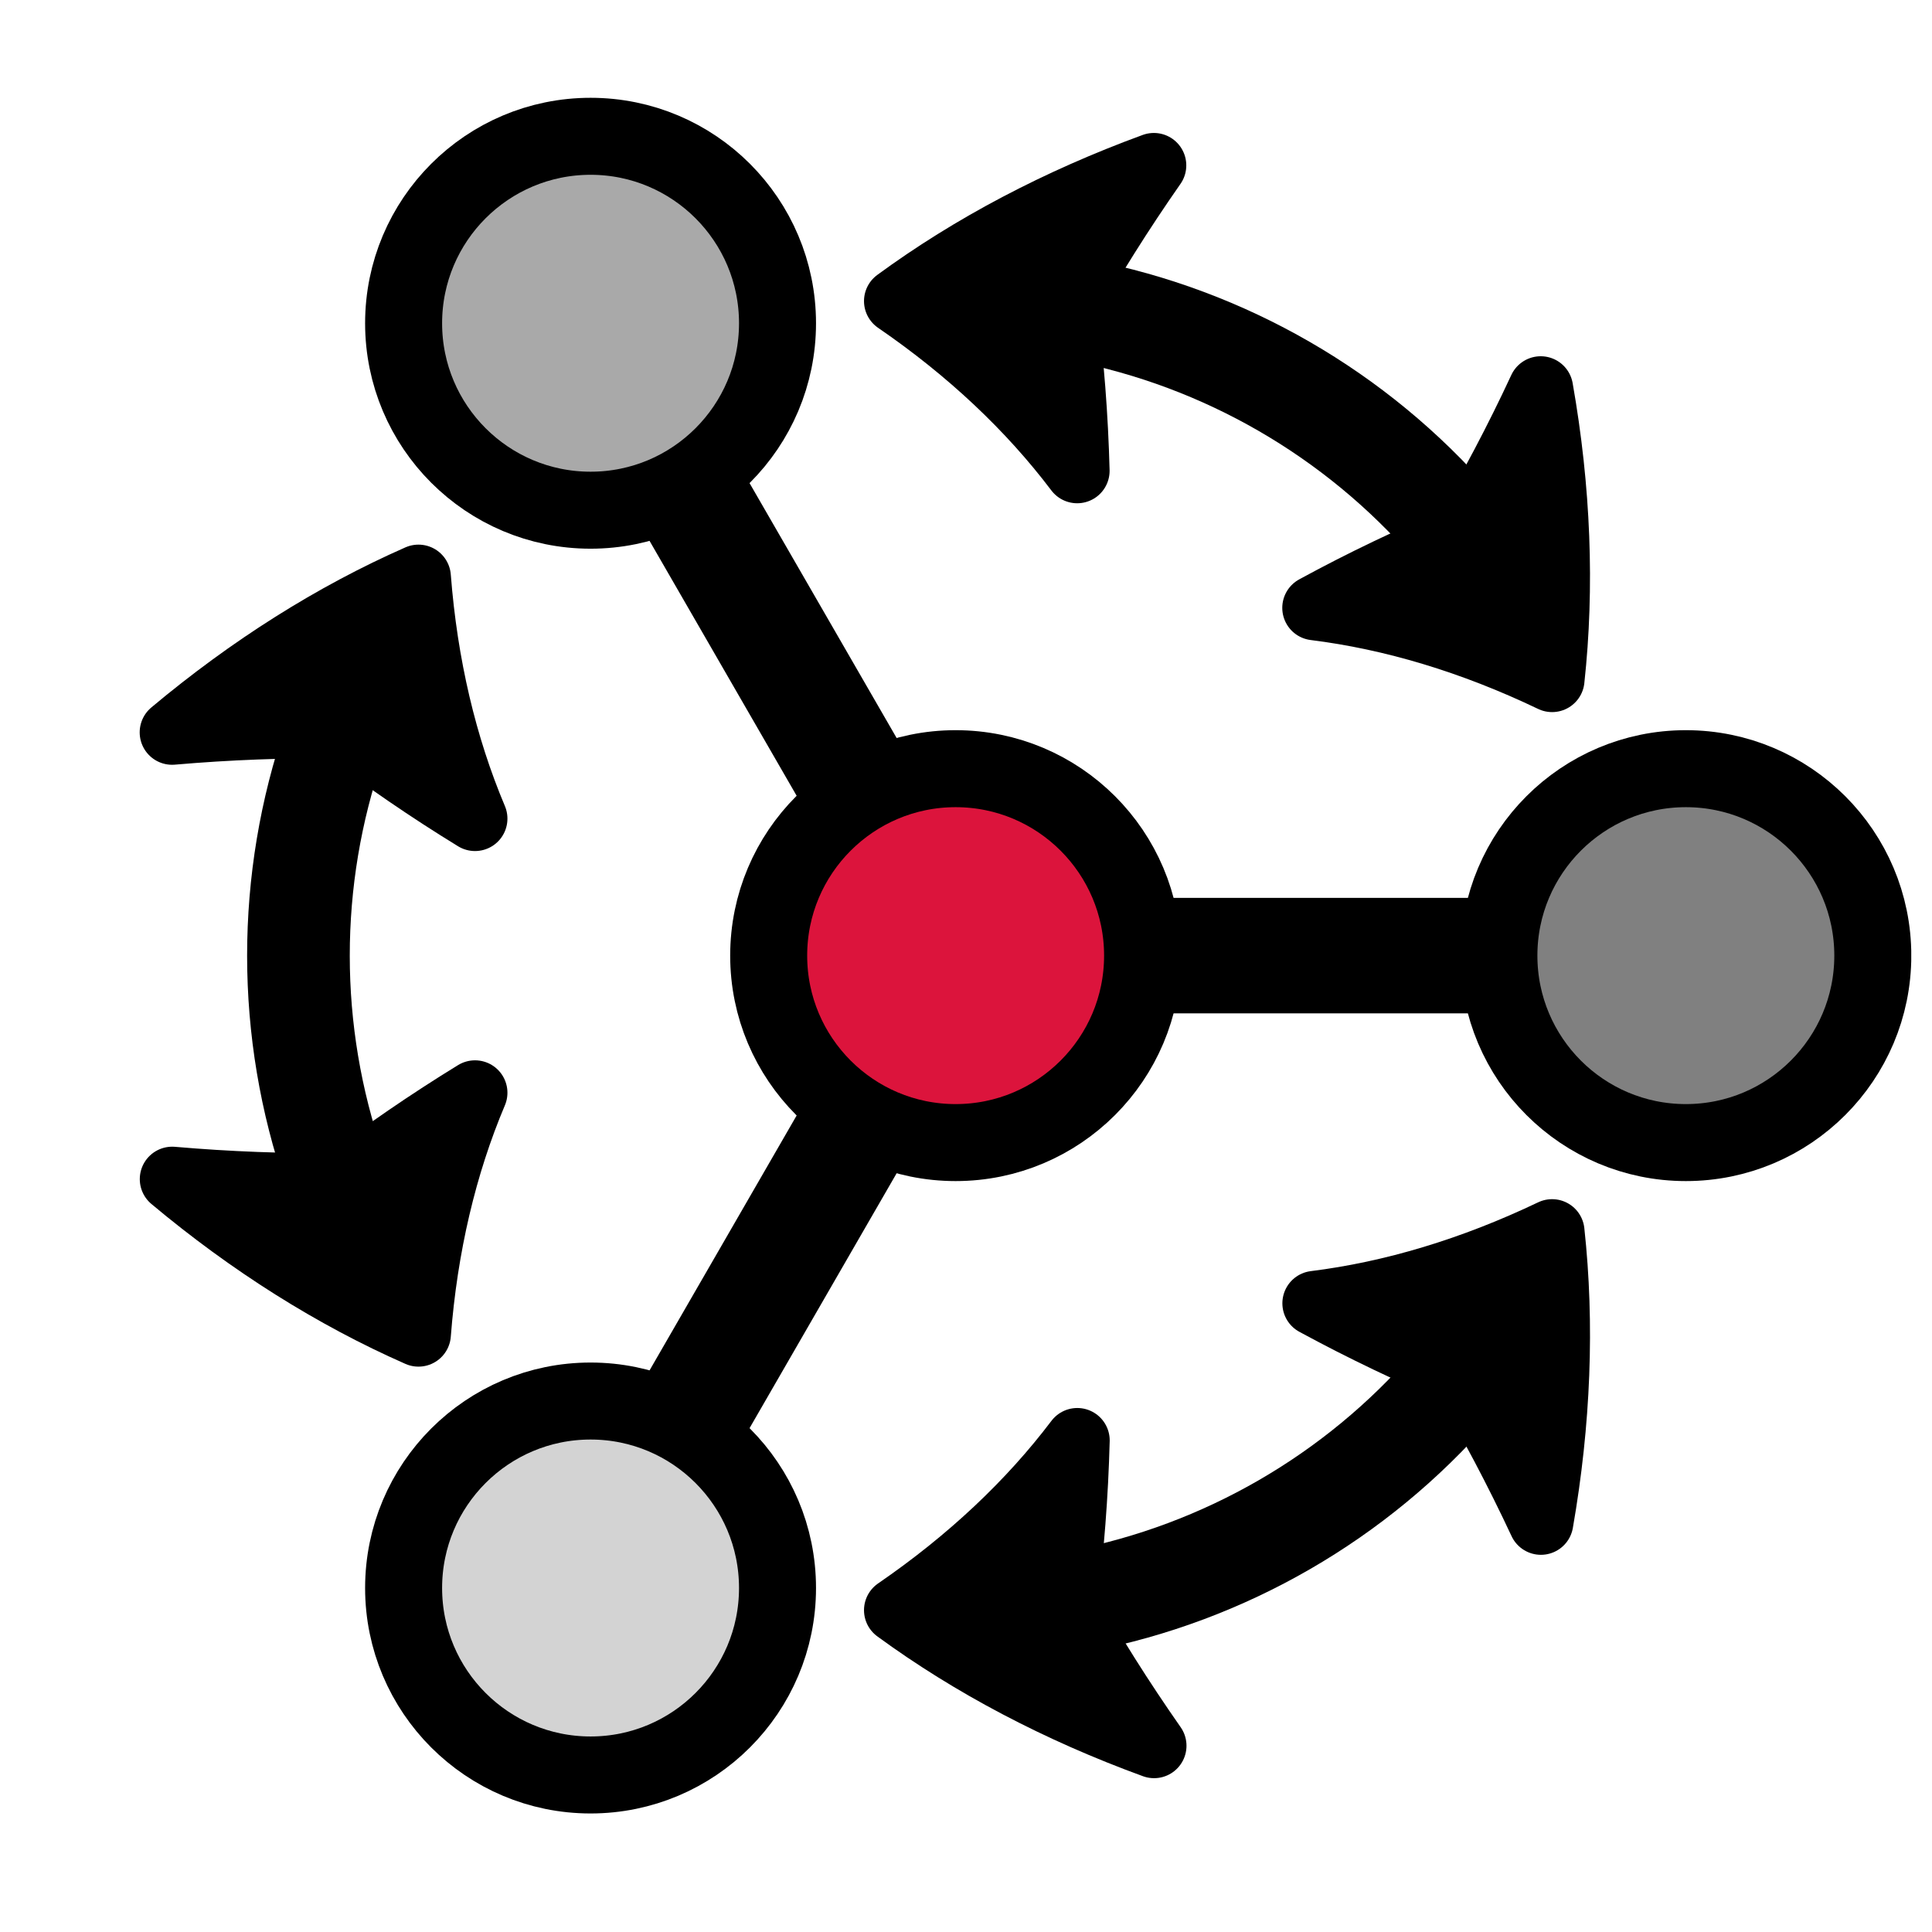
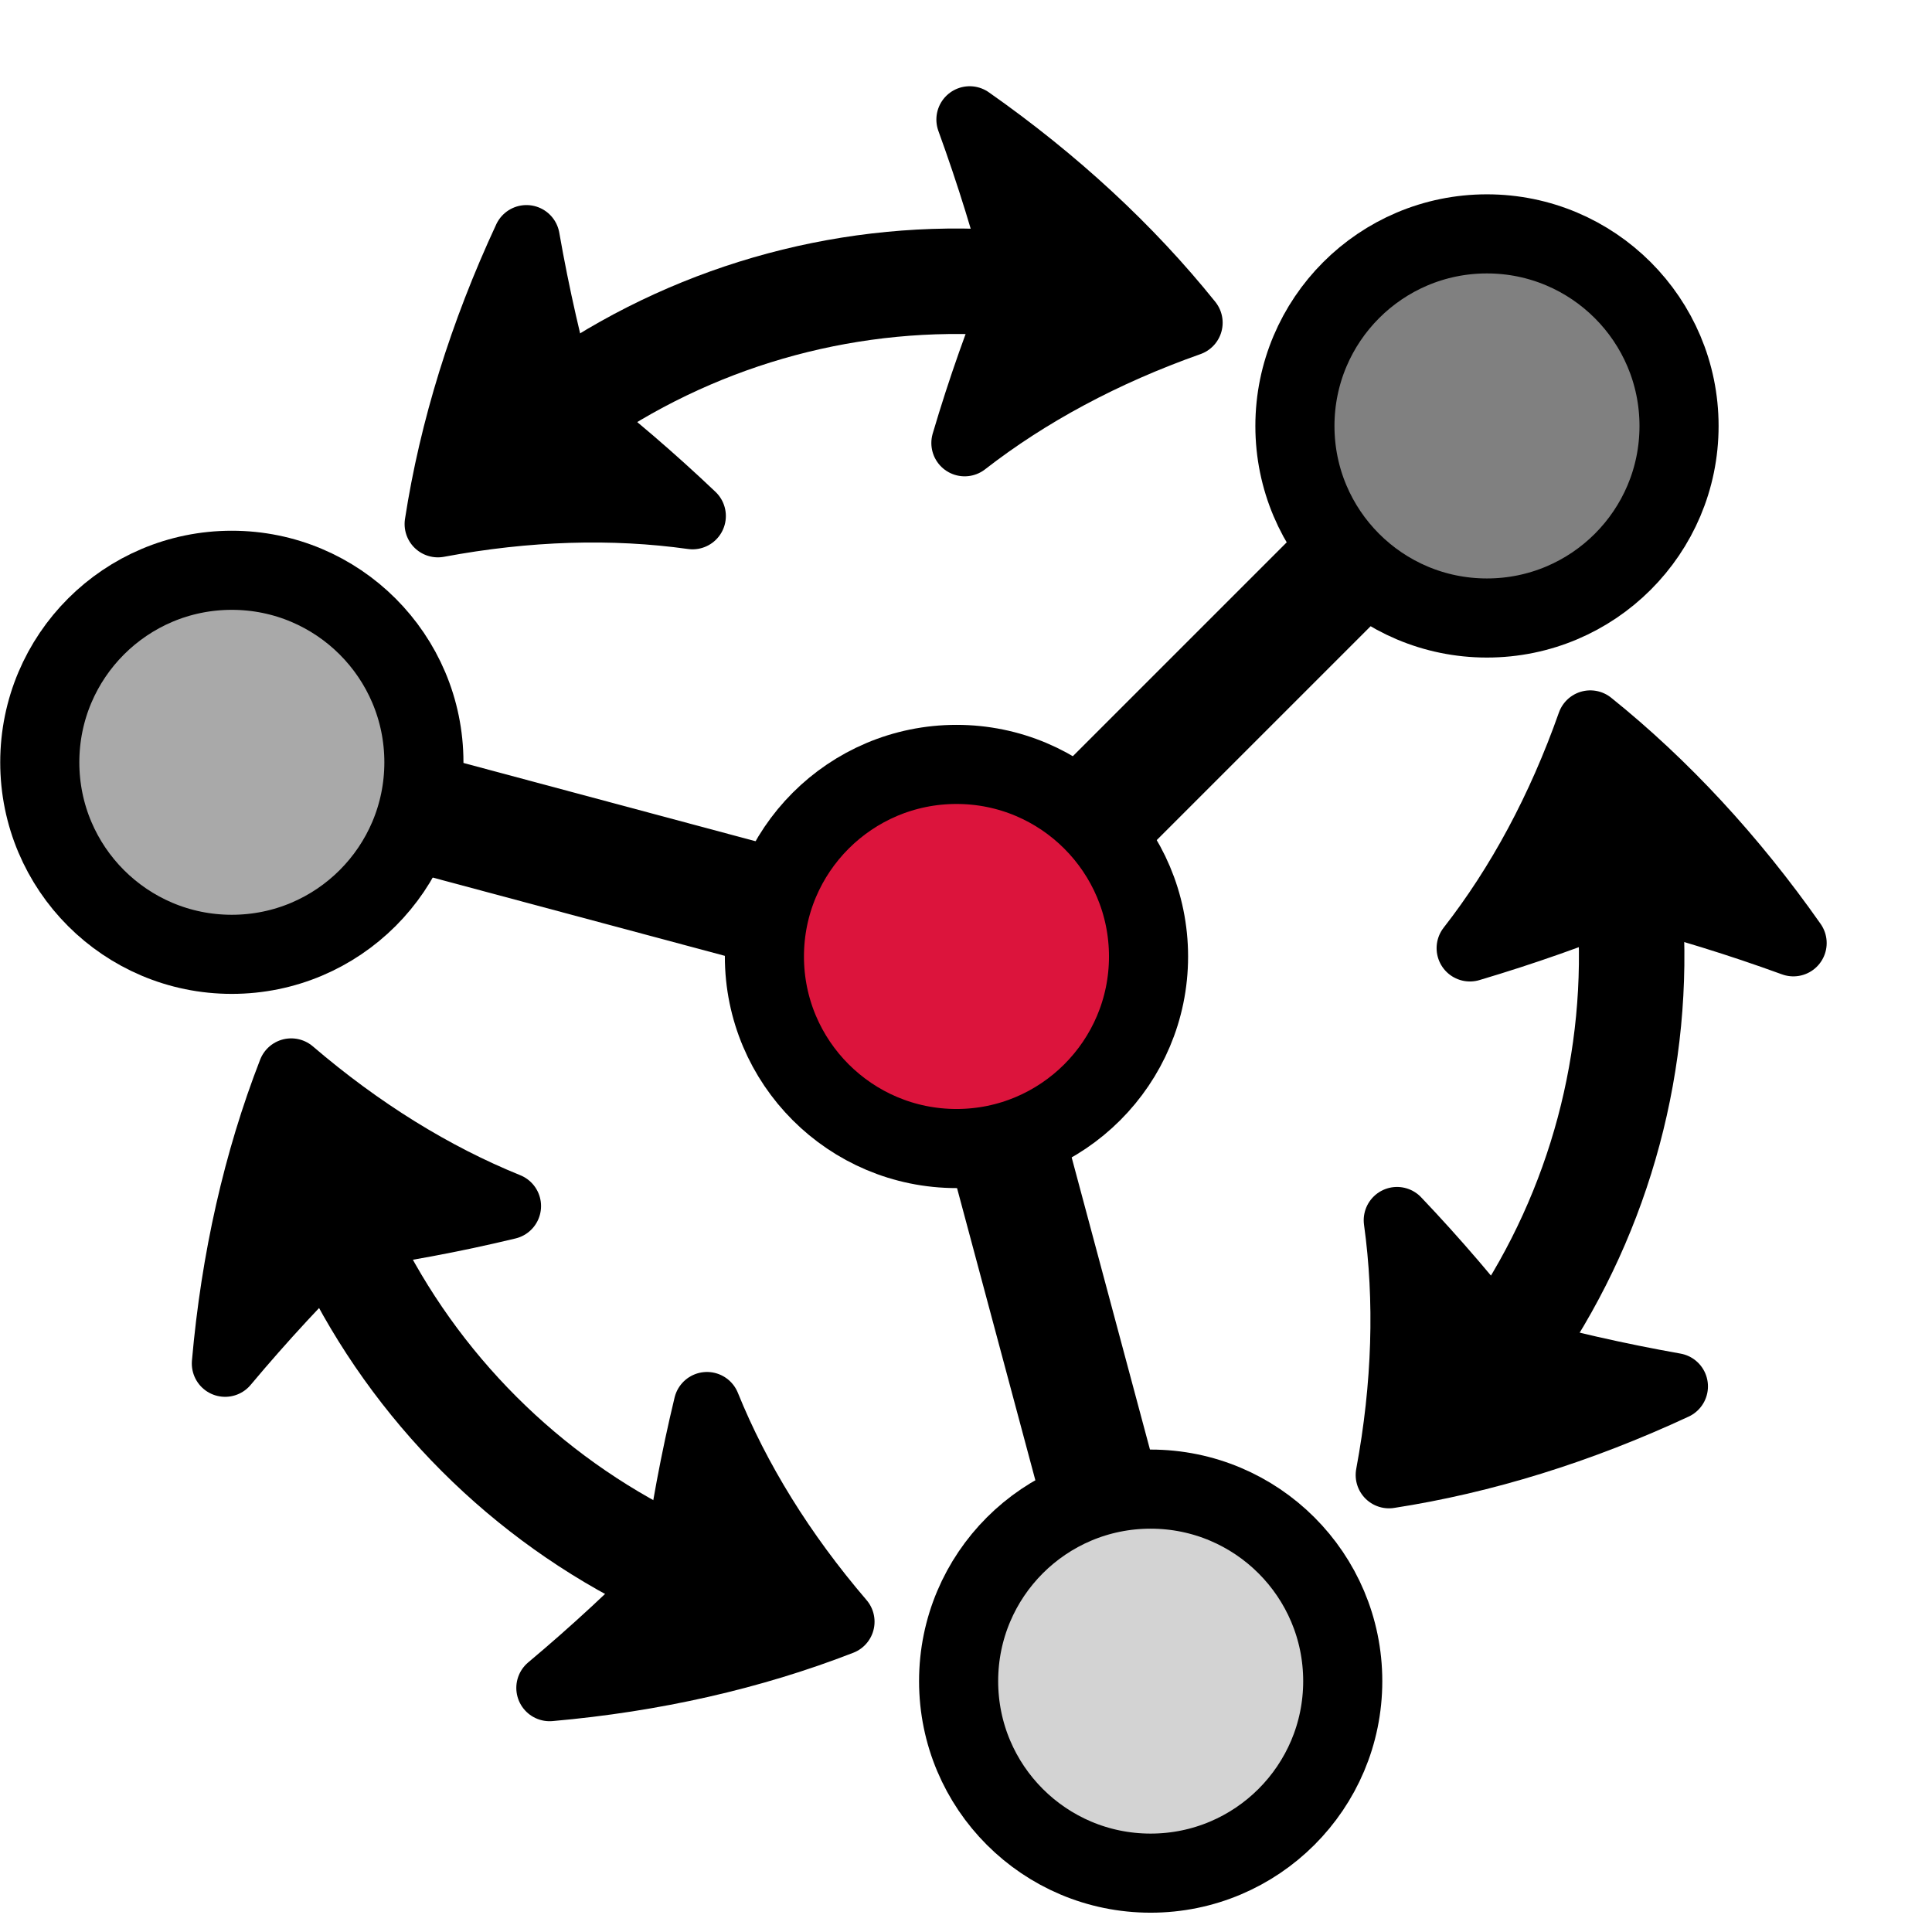
- <svg xmlns="http://www.w3.org/2000/svg" width="74.195pt" height="74.195pt" viewBox="0 0 74.195 74.195">
+ <svg xmlns="http://www.w3.org/2000/svg" width="72.28pt" height="72.28pt" viewBox="0 0 72.28 72.28">
  <defs>
    <clipPath id="clip-0">
-       <path clip-rule="nonzero" d="M 0 0 L 73.398 0 L 73.398 73.398 L 0 73.398 Z M 0 0 " />
+       <path clip-rule="nonzero" d="M 0 0 L 71.566 0 L 71.566 71.566 L 0 71.566 Z M 0 0 " />
    </clipPath>
    <clipPath id="clip-1">
-       <path clip-rule="nonzero" d="M 0 0 L 73.398 0 L 73.398 73.398 L 0 73.398 Z M 0 0 " />
+       <path clip-rule="nonzero" d="M 0 0 L 71.566 0 L 71.566 71.566 L 0 71.566 Z M 0 0 " />
    </clipPath>
    <clipPath id="clip-2">
-       <path clip-rule="nonzero" d="M 15 0 L 73.398 0 L 73.398 73.398 L 15 73.398 Z M 15 0 " />
+       <path clip-rule="nonzero" d="M 6 0 L 71.566 0 L 71.566 65 L 6 65 Z M 6 0 " />
    </clipPath>
    <clipPath id="clip-3">
-       <path clip-rule="nonzero" d="M 0 11 L 72 11 L 72 73.398 L 0 73.398 Z M 0 11 " />
+       <path clip-rule="nonzero" d="M 0 0 L 58 0 L 58 71.566 L 0 71.566 Z M 0 0 " />
    </clipPath>
    <clipPath id="clip-4">
-       <path clip-rule="nonzero" d="M 0 0 L 73.398 0 L 73.398 73.398 L 0 73.398 Z M 0 0 " />
+       <path clip-rule="nonzero" d="M 0 13 L 71.566 13 L 71.566 71.566 L 0 71.566 Z M 0 13 " />
    </clipPath>
    <clipPath id="clip-5">
-       <path clip-rule="nonzero" d="M 0 0 L 69 0 L 69 73.398 L 0 73.398 Z M 0 0 " />
+       <path clip-rule="nonzero" d="M 0 0 L 71.566 0 L 71.566 71 L 0 71 Z M 0 0 " />
    </clipPath>
    <clipPath id="clip-6">
-       <path clip-rule="nonzero" d="M 0 0 L 73.398 0 L 73.398 73.398 L 0 73.398 Z M 0 0 " />
+       <path clip-rule="nonzero" d="M 0 0 L 71.566 0 L 71.566 71.566 L 0 71.566 Z M 0 0 " />
+     </clipPath>
+     <clipPath id="clip-7">
+       <path clip-rule="nonzero" d="M 0 0 L 71.566 0 L 71.566 71.566 L 0 71.566 Z M 0 0 " />
    </clipPath>
  </defs>
-   <path fill="none" stroke-width="4.483" stroke-linecap="butt" stroke-linejoin="miter" stroke="rgb(0%, 0%, 0%)" stroke-opacity="1" stroke-miterlimit="10" d="M 5.67 -0 L 22.676 -0 " transform="matrix(0.989267, 0, 0, -0.989267, 36.69982, 36.69883)" />
  <g clip-path="url(#clip-0)">
-     <path fill="none" stroke-width="4.483" stroke-linecap="butt" stroke-linejoin="miter" stroke="rgb(0%, 0%, 0%)" stroke-opacity="1" stroke-miterlimit="10" d="M -2.836 4.908 L -11.337 19.64 " transform="matrix(0.989267, 0, 0, -0.989267, 36.69982, 36.69883)" />
-     <path fill="none" stroke-width="4.483" stroke-linecap="butt" stroke-linejoin="miter" stroke="rgb(0%, 0%, 0%)" stroke-opacity="1" stroke-miterlimit="10" d="M -2.836 -4.909 L -11.337 -19.641 " transform="matrix(0.989267, 0, 0, -0.989267, 36.69982, 36.69883)" />
+     <path fill="none" stroke-width="4.483" stroke-linecap="butt" stroke-linejoin="miter" stroke="rgb(0%, 0%, 0%)" stroke-opacity="1" stroke-miterlimit="10" d="M 4.01 4.011 L 16.035 16.035 " transform="matrix(0.990137, 0, 0, -0.990137, 35.78355, 35.78355)" />
+     <path fill="none" stroke-width="4.483" stroke-linecap="butt" stroke-linejoin="miter" stroke="rgb(0%, 0%, 0%)" stroke-opacity="1" stroke-miterlimit="10" d="M -5.474 1.466 L -21.906 5.869 " transform="matrix(0.990137, 0, 0, -0.990137, 35.78355, 35.78355)" />
+     <path fill="none" stroke-width="4.483" stroke-linecap="butt" stroke-linejoin="miter" stroke="rgb(0%, 0%, 0%)" stroke-opacity="1" stroke-miterlimit="10" d="M 1.465 -5.478 L 5.868 -21.905 " transform="matrix(0.990137, 0, 0, -0.990137, 35.78355, 35.78355)" />
  </g>
-   <path fill-rule="nonzero" fill="rgb(86.4%, 7.999%, 23.499%)" fill-opacity="1" d="M 43.879 36.699 C 43.879 32.734 40.664 29.52 36.699 29.52 C 32.734 29.52 29.52 32.734 29.52 36.699 C 29.52 40.664 32.734 43.879 36.699 43.879 C 40.664 43.879 43.879 40.664 43.879 36.699 Z M 43.879 36.699 " />
+   <path fill-rule="nonzero" fill="rgb(86.4%, 7.999%, 23.499%)" fill-opacity="1" d="M 42.969 35.785 C 42.969 31.816 39.75 28.598 35.785 28.598 C 31.816 28.598 28.598 31.816 28.598 35.785 C 28.598 39.75 31.816 42.969 35.785 42.969 C 39.75 42.969 42.969 39.75 42.969 35.785 Z M 42.969 35.785 " />
  <g clip-path="url(#clip-1)">
-     <path fill="none" stroke-width="2.989" stroke-linecap="butt" stroke-linejoin="miter" stroke="rgb(0%, 0%, 0%)" stroke-opacity="1" stroke-miterlimit="10" d="M 7.257 -0 C 7.257 4.007 4.007 7.257 -0.001 7.257 C -4.008 7.257 -7.258 4.007 -7.258 -0 C -7.258 -4.008 -4.008 -7.258 -0.001 -7.258 C 4.007 -7.258 7.257 -4.008 7.257 -0 Z M 7.257 -0 " transform="matrix(0.989267, 0, 0, -0.989267, 36.69982, 36.69883)" />
+     <path fill="none" stroke-width="2.989" stroke-linecap="butt" stroke-linejoin="miter" stroke="rgb(0%, 0%, 0%)" stroke-opacity="1" stroke-miterlimit="10" d="M 7.257 -0.002 C 7.257 4.007 4.006 7.257 0.002 7.257 C -4.007 7.257 -7.257 4.007 -7.257 -0.002 C -7.257 -4.006 -4.007 -7.257 0.002 -7.257 C 4.006 -7.257 7.257 -4.006 7.257 -0.002 Z M 7.257 -0.002 " transform="matrix(0.990137, 0, 0, -0.990137, 35.78355, 35.78355)" />
  </g>
-   <path fill-rule="nonzero" fill="rgb(50%, 50%, 50%)" fill-opacity="1" d="M 71.922 36.699 C 71.922 32.734 68.707 29.52 64.742 29.52 C 60.777 29.52 57.562 32.734 57.562 36.699 C 57.562 40.664 60.777 43.879 64.742 43.879 C 68.707 43.879 71.922 40.664 71.922 36.699 Z M 71.922 36.699 " />
+   <path fill-rule="nonzero" fill="rgb(50%, 50%, 50%)" fill-opacity="1" d="M 62.816 15.938 C 62.816 11.969 59.598 8.75 55.629 8.75 C 51.66 8.75 48.445 11.969 48.445 15.938 C 48.445 19.906 51.66 23.121 55.629 23.121 C 59.598 23.121 62.816 19.906 62.816 15.938 Z M 62.816 15.938 " />
  <g clip-path="url(#clip-2)">
-     <path fill="none" stroke-width="2.989" stroke-linecap="butt" stroke-linejoin="miter" stroke="rgb(0%, 0%, 0%)" stroke-opacity="1" stroke-miterlimit="10" d="M 35.604 -0 C 35.604 4.007 32.354 7.257 28.347 7.257 C 24.339 7.257 21.089 4.007 21.089 -0 C 21.089 -4.008 24.339 -7.258 28.347 -7.258 C 32.354 -7.258 35.604 -4.008 35.604 -0 Z M 35.604 -0 " transform="matrix(0.989267, 0, 0, -0.989267, 36.69982, 36.69883)" />
+     <path fill="none" stroke-width="2.989" stroke-linecap="butt" stroke-linejoin="miter" stroke="rgb(0%, 0%, 0%)" stroke-opacity="1" stroke-miterlimit="10" d="M 27.302 20.044 C 27.302 24.052 24.051 27.303 20.043 27.303 C 16.035 27.303 12.788 24.052 12.788 20.044 C 12.788 16.035 16.035 12.789 20.043 12.789 C 24.051 12.789 27.302 16.035 27.302 20.044 Z M 27.302 20.044 " transform="matrix(0.990137, 0, 0, -0.990137, 35.78355, 35.78355)" />
  </g>
-   <path fill-rule="nonzero" fill="rgb(66.399%, 66.399%, 66.399%)" fill-opacity="1" stroke-width="2.989" stroke-linecap="butt" stroke-linejoin="miter" stroke="rgb(0%, 0%, 0%)" stroke-opacity="1" stroke-miterlimit="10" d="M -6.915 24.548 C -6.915 28.556 -10.164 31.806 -14.172 31.806 C -18.18 31.806 -21.43 28.556 -21.43 24.548 C -21.43 20.54 -18.18 17.291 -14.172 17.291 C -10.164 17.291 -6.915 20.54 -6.915 24.548 Z M -6.915 24.548 " transform="matrix(0.989267, 0, 0, -0.989267, 36.69982, 36.69883)" />
-   <path fill-rule="nonzero" fill="rgb(82.799%, 82.799%, 82.799%)" fill-opacity="1" d="M 29.859 60.984 C 29.859 57.02 26.645 53.805 22.68 53.805 C 18.715 53.805 15.5 57.02 15.5 60.984 C 15.5 64.949 18.715 68.164 22.68 68.164 C 26.645 68.164 29.859 64.949 29.859 60.984 Z M 29.859 60.984 " />
+   <path fill-rule="nonzero" fill="rgb(66.399%, 66.399%, 66.399%)" fill-opacity="1" d="M 15.859 28.52 C 15.859 24.551 12.641 21.336 8.672 21.336 C 4.703 21.336 1.488 24.551 1.488 28.52 C 1.488 32.488 4.703 35.703 8.672 35.703 C 12.641 35.703 15.859 32.488 15.859 28.52 Z M 15.859 28.52 " />
  <g clip-path="url(#clip-3)">
-     <path fill="none" stroke-width="2.989" stroke-linecap="butt" stroke-linejoin="miter" stroke="rgb(0%, 0%, 0%)" stroke-opacity="1" stroke-miterlimit="10" d="M -6.915 -24.549 C -6.915 -20.541 -10.164 -17.291 -14.172 -17.291 C -18.18 -17.291 -21.43 -20.541 -21.43 -24.549 C -21.43 -28.557 -18.18 -31.807 -14.172 -31.807 C -10.164 -31.807 -6.915 -28.557 -6.915 -24.549 Z M -6.915 -24.549 " transform="matrix(0.989267, 0, 0, -0.989267, 36.69982, 36.69883)" />
+     <path fill="none" stroke-width="2.989" stroke-linecap="butt" stroke-linejoin="miter" stroke="rgb(0%, 0%, 0%)" stroke-opacity="1" stroke-miterlimit="10" d="M -20.123 7.336 C -20.123 11.345 -23.373 14.592 -27.382 14.592 C -31.39 14.592 -34.637 11.345 -34.637 7.336 C -34.637 3.328 -31.39 0.081 -27.382 0.081 C -23.373 0.081 -20.123 3.328 -20.123 7.336 Z M -20.123 7.336 " transform="matrix(0.990137, 0, 0, -0.990137, 35.78355, 35.78355)" />
  </g>
+   <path fill-rule="nonzero" fill="rgb(82.799%, 82.799%, 82.799%)" fill-opacity="1" d="M 50.234 62.895 C 50.234 58.926 47.016 55.711 43.047 55.711 C 39.078 55.711 35.863 58.926 35.863 62.895 C 35.863 66.863 39.078 70.078 43.047 70.078 C 47.016 70.078 50.234 66.863 50.234 62.895 Z M 50.234 62.895 " />
  <g clip-path="url(#clip-4)">
-     <path fill="none" stroke-width="3.985" stroke-linecap="butt" stroke-linejoin="miter" stroke="rgb(0%, 0%, 0%)" stroke-opacity="1" stroke-miterlimit="10" d="M 19.277 16.718 C 15.533 21.03 10.44 23.972 4.833 25.054 " transform="matrix(0.989267, 0, 0, -0.989267, 36.69982, 36.69883)" />
+     <path fill="none" stroke-width="2.989" stroke-linecap="butt" stroke-linejoin="miter" stroke="rgb(0%, 0%, 0%)" stroke-opacity="1" stroke-miterlimit="10" d="M 14.595 -27.381 C 14.595 -23.373 11.344 -20.126 7.336 -20.126 C 3.327 -20.126 0.081 -23.373 0.081 -27.381 C 0.081 -31.389 3.327 -34.636 7.336 -34.636 C 11.344 -34.636 14.595 -31.389 14.595 -27.381 Z M 14.595 -27.381 " transform="matrix(0.990137, 0, 0, -0.990137, 35.78355, 35.78355)" />
  </g>
-   <path fill-rule="nonzero" fill="rgb(0%, 0%, 0%)" fill-opacity="1" stroke-width="2.517" stroke-linecap="butt" stroke-linejoin="round" stroke="rgb(0%, 0%, 0%)" stroke-opacity="1" stroke-miterlimit="10" d="M 23.154 10.712 C 23.545 14.305 23.399 18.112 22.712 22.009 C 21.788 20.019 20.773 18.1 19.675 16.244 C 17.701 15.423 15.786 14.507 13.938 13.5 C 16.955 13.125 20.062 12.193 23.154 10.712 Z M 23.154 10.712 " transform="matrix(0.989267, 0, 0, -0.989267, 36.69982, 36.69883)" />
-   <path fill-rule="nonzero" fill="rgb(0%, 0%, 0%)" fill-opacity="1" stroke-width="2.517" stroke-linecap="butt" stroke-linejoin="round" stroke="rgb(0%, 0%, 0%)" stroke-opacity="1" stroke-miterlimit="10" d="M -2.299 25.409 C 0.529 23.47 2.886 21.243 4.718 18.819 C 4.663 20.927 4.501 23.04 4.224 25.16 C 5.283 27.04 6.44 28.88 7.695 30.677 C 3.984 29.318 0.615 27.545 -2.299 25.409 Z M -2.299 25.409 " transform="matrix(0.989267, 0, 0, -0.989267, 36.69982, 36.69883)" />
  <g clip-path="url(#clip-5)">
-     <path fill="none" stroke-width="3.985" stroke-linecap="butt" stroke-linejoin="miter" stroke="rgb(0%, 0%, 0%)" stroke-opacity="1" stroke-miterlimit="10" d="M -24.115 8.335 C -25.979 2.937 -25.979 -2.946 -24.111 -8.34 " transform="matrix(0.989267, 0, 0, -0.989267, 36.69982, 36.69883)" />
+     <path fill="none" stroke-width="3.985" stroke-linecap="butt" stroke-linejoin="miter" stroke="rgb(0%, 0%, 0%)" stroke-opacity="1" stroke-miterlimit="10" d="M 1.809 25.449 C -3.884 25.855 -9.569 24.332 -14.296 21.133 " transform="matrix(0.990137, 0, 0, -0.990137, 35.78355, 35.78355)" />
  </g>
-   <path fill-rule="nonzero" fill="rgb(0%, 0%, 0%)" fill-opacity="1" stroke-width="2.517" stroke-linecap="butt" stroke-linejoin="round" stroke="rgb(0%, 0%, 0%)" stroke-opacity="1" stroke-miterlimit="10" d="M -20.853 14.696 C -24.162 13.239 -27.384 11.206 -30.417 8.667 C -28.233 8.856 -26.062 8.939 -23.906 8.916 C -22.208 7.62 -20.455 6.42 -18.658 5.318 C -19.842 8.122 -20.589 11.281 -20.853 14.696 Z M -20.853 14.696 " transform="matrix(0.989267, 0, 0, -0.989267, 36.69982, 36.69883)" />
-   <path fill-rule="nonzero" fill="rgb(0%, 0%, 0%)" fill-opacity="1" stroke-width="2.517" stroke-linecap="butt" stroke-linejoin="round" stroke="rgb(0%, 0%, 0%)" stroke-opacity="1" stroke-miterlimit="10" d="M -20.853 -14.697 C -20.589 -11.278 -19.842 -8.123 -18.658 -5.323 C -20.455 -6.425 -22.204 -7.625 -23.906 -8.92 C -26.058 -8.948 -28.229 -8.865 -30.413 -8.676 C -27.384 -11.211 -24.162 -13.24 -20.853 -14.697 Z M -20.853 -14.697 " transform="matrix(0.989267, 0, 0, -0.989267, 36.69982, 36.69883)" />
+   <path fill-rule="nonzero" fill="rgb(0%, 0%, 0%)" fill-opacity="1" stroke-width="2.517" stroke-linecap="butt" stroke-linejoin="round" stroke="rgb(0%, 0%, 0%)" stroke-opacity="1" stroke-miterlimit="10" d="M 8.799 23.946 C 6.535 26.766 3.738 29.35 0.499 31.623 C 1.248 29.563 1.891 27.488 2.424 25.397 C 1.611 23.421 0.905 21.421 0.309 19.401 C 2.708 21.267 5.568 22.805 8.799 23.946 Z M 8.799 23.946 " transform="matrix(0.990137, 0, 0, -0.990137, 35.78355, 35.78355)" />
+   <path fill-rule="nonzero" fill="rgb(0%, 0%, 0%)" fill-opacity="1" stroke-width="2.517" stroke-linecap="butt" stroke-linejoin="round" stroke="rgb(0%, 0%, 0%)" stroke-opacity="1" stroke-miterlimit="10" d="M -19.594 16.339 C -16.225 16.97 -12.982 17.065 -9.972 16.643 C -11.499 18.095 -13.112 19.476 -14.805 20.781 C -15.385 22.857 -15.87 24.975 -16.248 27.133 C -17.913 23.551 -19.042 19.914 -19.594 16.339 Z M -19.594 16.339 " transform="matrix(0.990137, 0, 0, -0.990137, 35.78355, 35.78355)" />
  <g clip-path="url(#clip-6)">
-     <path fill="none" stroke-width="3.985" stroke-linecap="butt" stroke-linejoin="miter" stroke="rgb(0%, 0%, 0%)" stroke-opacity="1" stroke-miterlimit="10" d="M 4.84 -25.051 C 10.444 -23.969 15.541 -21.023 19.281 -16.711 " transform="matrix(0.989267, 0, 0, -0.989267, 36.69982, 36.69883)" />
+     <path fill="none" stroke-width="3.985" stroke-linecap="butt" stroke-linejoin="miter" stroke="rgb(0%, 0%, 0%)" stroke-opacity="1" stroke-miterlimit="10" d="M -22.943 -11.159 C -20.446 -16.291 -16.288 -20.453 -11.151 -22.947 " transform="matrix(0.990137, 0, 0, -0.990137, 35.78355, 35.78355)" />
  </g>
-   <path fill-rule="nonzero" fill="rgb(0%, 0%, 0%)" fill-opacity="1" stroke-width="2.517" stroke-linecap="butt" stroke-linejoin="round" stroke="rgb(0%, 0%, 0%)" stroke-opacity="1" stroke-miterlimit="10" d="M -2.299 -25.41 C 0.615 -27.542 3.988 -29.319 7.703 -30.673 C 6.448 -28.877 5.287 -27.041 4.232 -25.161 C 4.505 -23.041 4.667 -20.924 4.722 -18.82 C 2.89 -21.244 0.525 -23.471 -2.299 -25.41 Z M -2.299 -25.41 " transform="matrix(0.989267, 0, 0, -0.989267, 36.69982, 36.69883)" />
-   <path fill-rule="nonzero" fill="rgb(0%, 0%, 0%)" fill-opacity="1" stroke-width="2.517" stroke-linecap="butt" stroke-linejoin="round" stroke="rgb(0%, 0%, 0%)" stroke-opacity="1" stroke-miterlimit="10" d="M 23.154 -10.713 C 20.062 -12.19 16.955 -13.122 13.942 -13.497 C 15.79 -14.5 17.705 -15.416 19.679 -16.241 C 20.777 -18.093 21.792 -20.016 22.72 -22.002 C 23.399 -18.109 23.545 -14.306 23.154 -10.713 Z M 23.154 -10.713 " transform="matrix(0.989267, 0, 0, -0.989267, 36.69982, 36.69883)" />
+   <path fill-rule="nonzero" fill="rgb(0%, 0%, 0%)" fill-opacity="1" stroke-width="2.517" stroke-linecap="butt" stroke-linejoin="round" stroke="rgb(0%, 0%, 0%)" stroke-opacity="1" stroke-miterlimit="10" d="M -25.137 -4.353 C -26.447 -7.722 -27.287 -11.439 -27.634 -15.38 C -26.226 -13.699 -24.75 -12.105 -23.208 -10.598 C -21.089 -10.314 -19.002 -9.924 -16.955 -9.431 C -19.772 -8.29 -22.533 -6.582 -25.137 -4.353 Z M -25.137 -4.353 " transform="matrix(0.990137, 0, 0, -0.990137, 35.78355, 35.78355)" />
+   <path fill-rule="nonzero" fill="rgb(0%, 0%, 0%)" fill-opacity="1" stroke-width="2.517" stroke-linecap="butt" stroke-linejoin="round" stroke="rgb(0%, 0%, 0%)" stroke-opacity="1" stroke-miterlimit="10" d="M -4.354 -25.136 C -6.583 -22.536 -8.287 -19.775 -9.427 -16.958 C -9.92 -19.005 -10.311 -21.092 -10.595 -23.211 C -12.102 -24.754 -13.692 -26.229 -15.373 -27.637 C -11.435 -27.29 -7.723 -26.446 -4.354 -25.136 Z M -4.354 -25.136 " transform="matrix(0.990137, 0, 0, -0.990137, 35.78355, 35.78355)" />
+   <g clip-path="url(#clip-7)">
+     <path fill="none" stroke-width="3.985" stroke-linecap="butt" stroke-linejoin="miter" stroke="rgb(0%, 0%, 0%)" stroke-opacity="1" stroke-miterlimit="10" d="M 21.136 -14.291 C 24.331 -9.565 25.854 -3.88 25.448 1.817 " transform="matrix(0.990137, 0, 0, -0.990137, 35.78355, 35.78355)" />
+   </g>
+   <path fill-rule="nonzero" fill="rgb(0%, 0%, 0%)" fill-opacity="1" stroke-width="2.517" stroke-linecap="butt" stroke-linejoin="round" stroke="rgb(0%, 0%, 0%)" stroke-opacity="1" stroke-miterlimit="10" d="M 16.342 -19.593 C 19.913 -19.041 23.55 -17.913 27.136 -16.244 C 24.978 -15.861 22.86 -15.38 20.785 -14.8 C 19.479 -13.107 18.098 -11.494 16.646 -9.967 C 17.064 -12.981 16.97 -16.224 16.342 -19.593 Z M 16.342 -19.593 " transform="matrix(0.990137, 0, 0, -0.990137, 35.78355, 35.78355)" />
+   <path fill-rule="nonzero" fill="rgb(0%, 0%, 0%)" fill-opacity="1" stroke-width="2.517" stroke-linecap="butt" stroke-linejoin="round" stroke="rgb(0%, 0%, 0%)" stroke-opacity="1" stroke-miterlimit="10" d="M 23.949 8.796 C 22.809 5.565 21.27 2.709 19.4 0.314 C 21.42 0.914 23.42 1.616 25.397 2.433 C 27.488 1.896 29.563 1.257 31.622 0.507 C 29.354 3.738 26.766 6.532 23.949 8.796 Z M 23.949 8.796 " transform="matrix(0.990137, 0, 0, -0.990137, 35.78355, 35.78355)" />
</svg>
